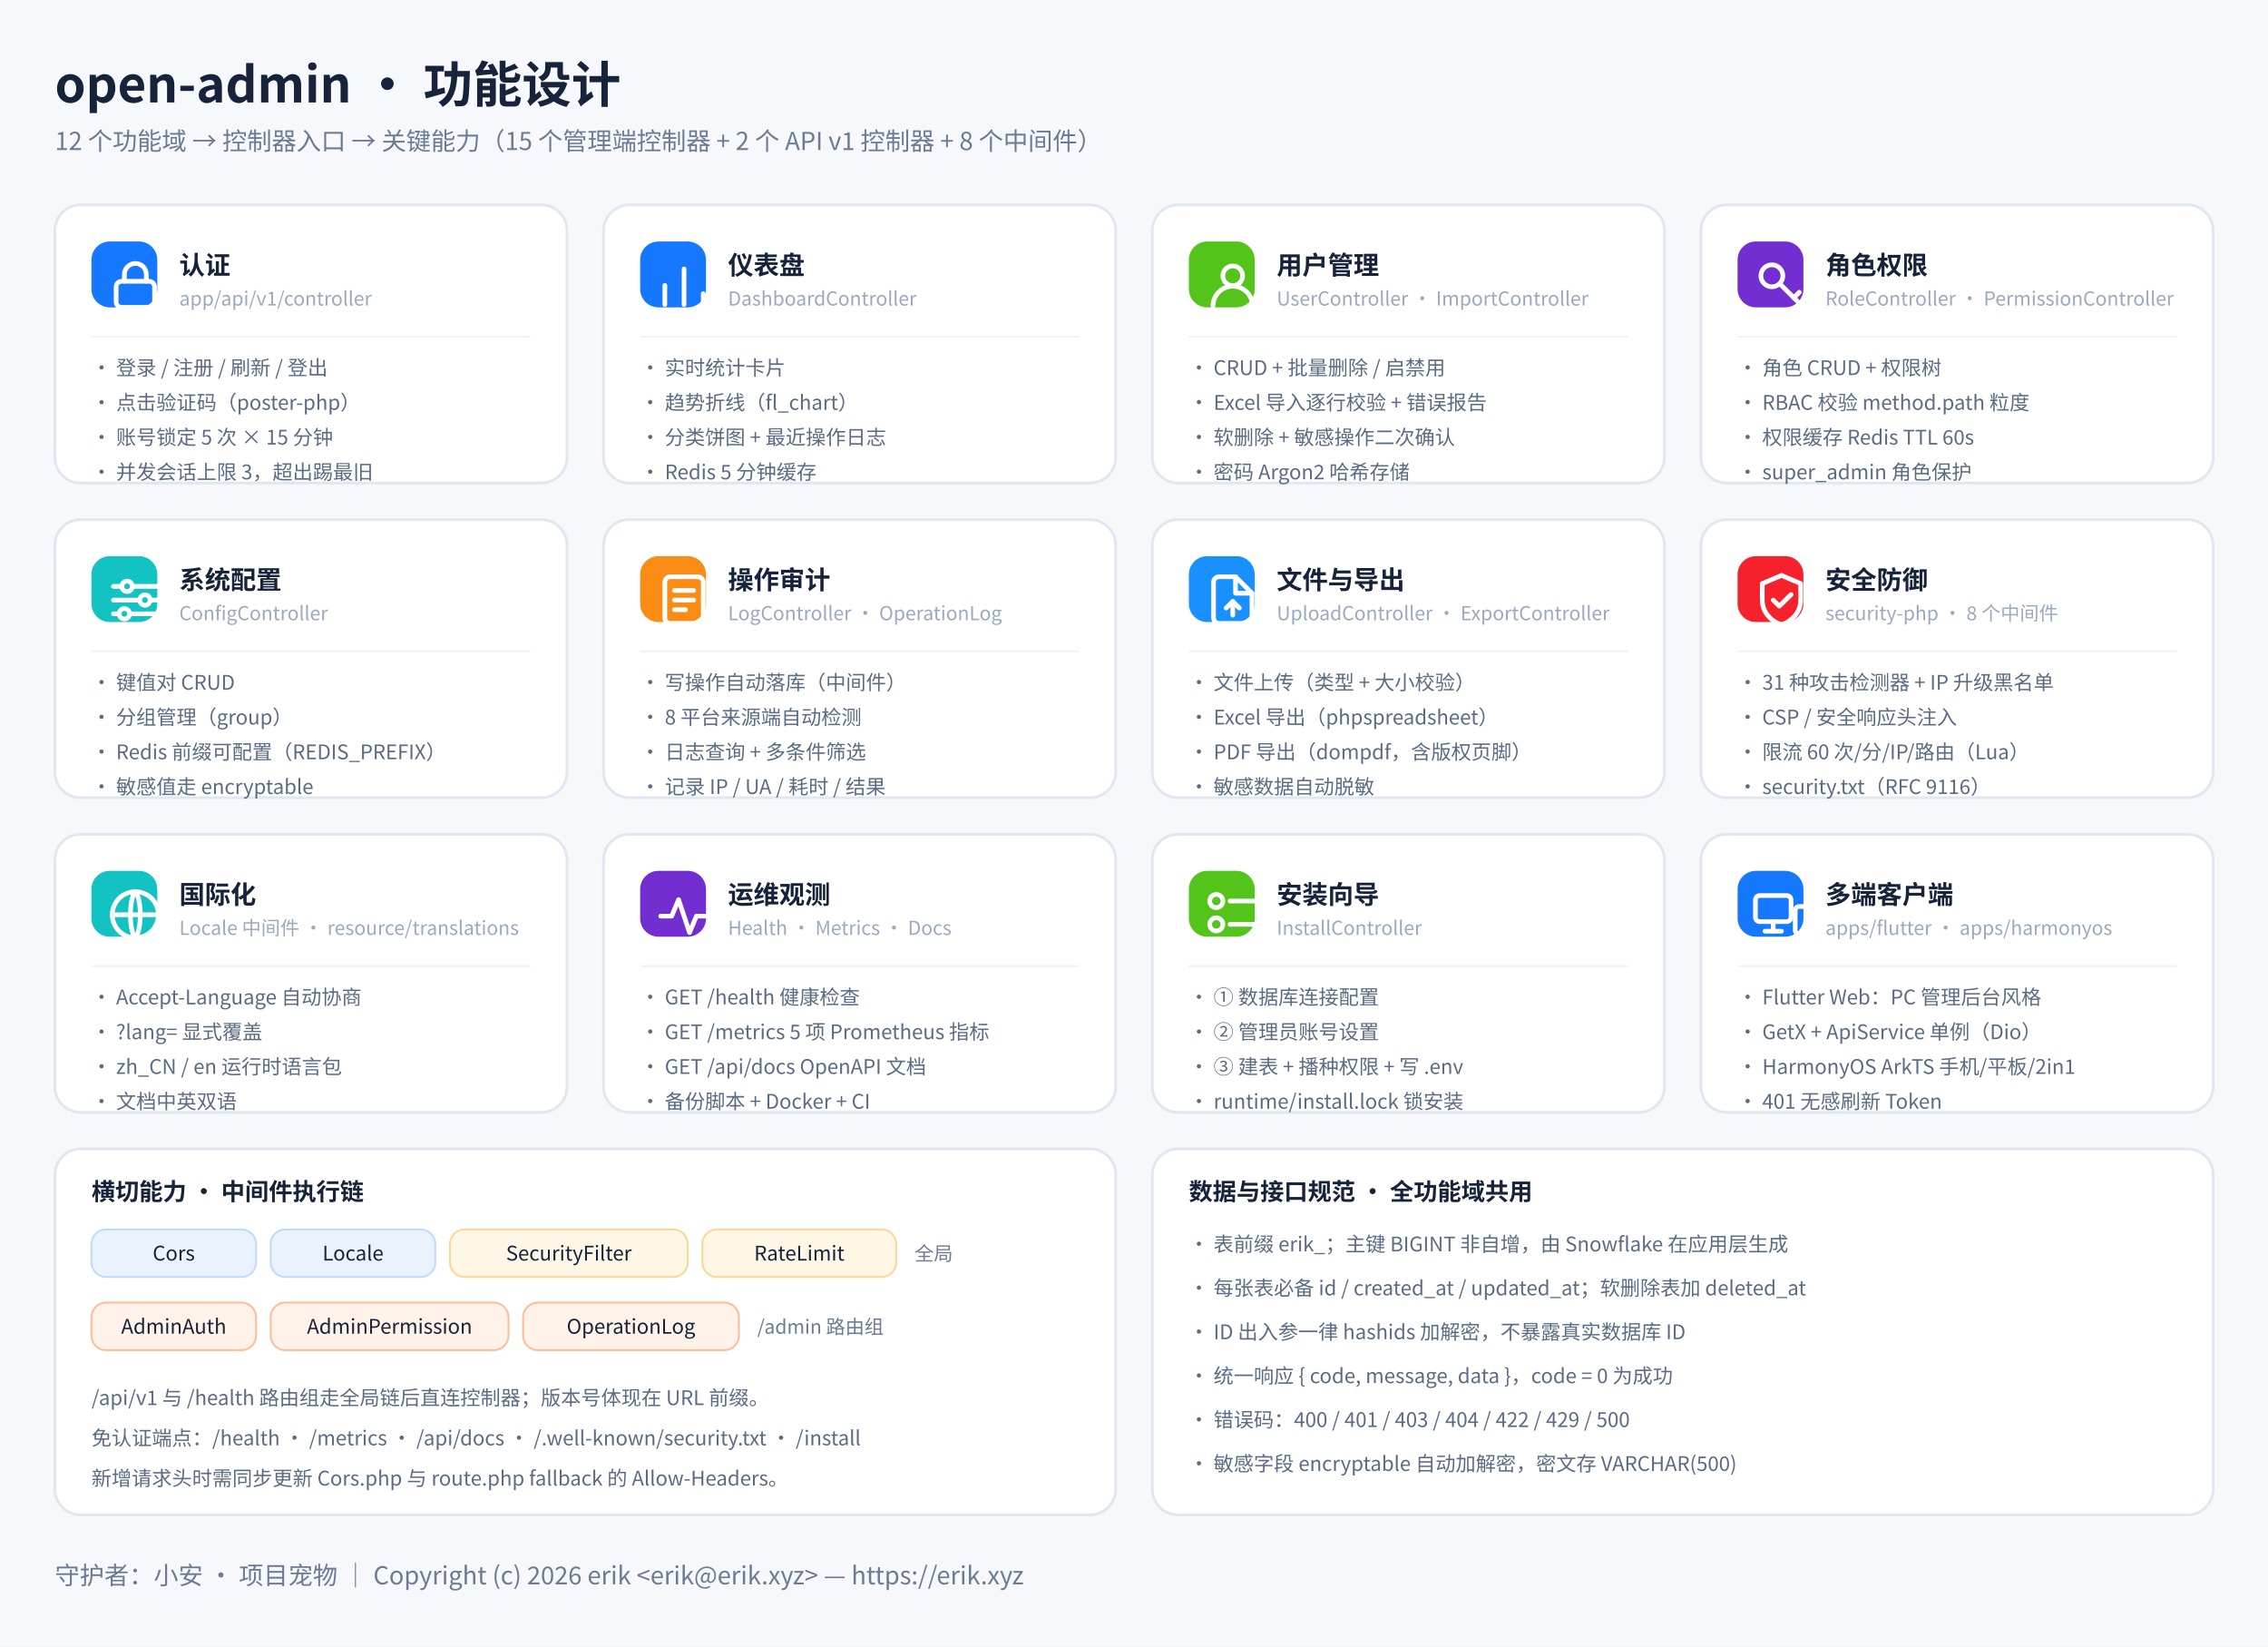
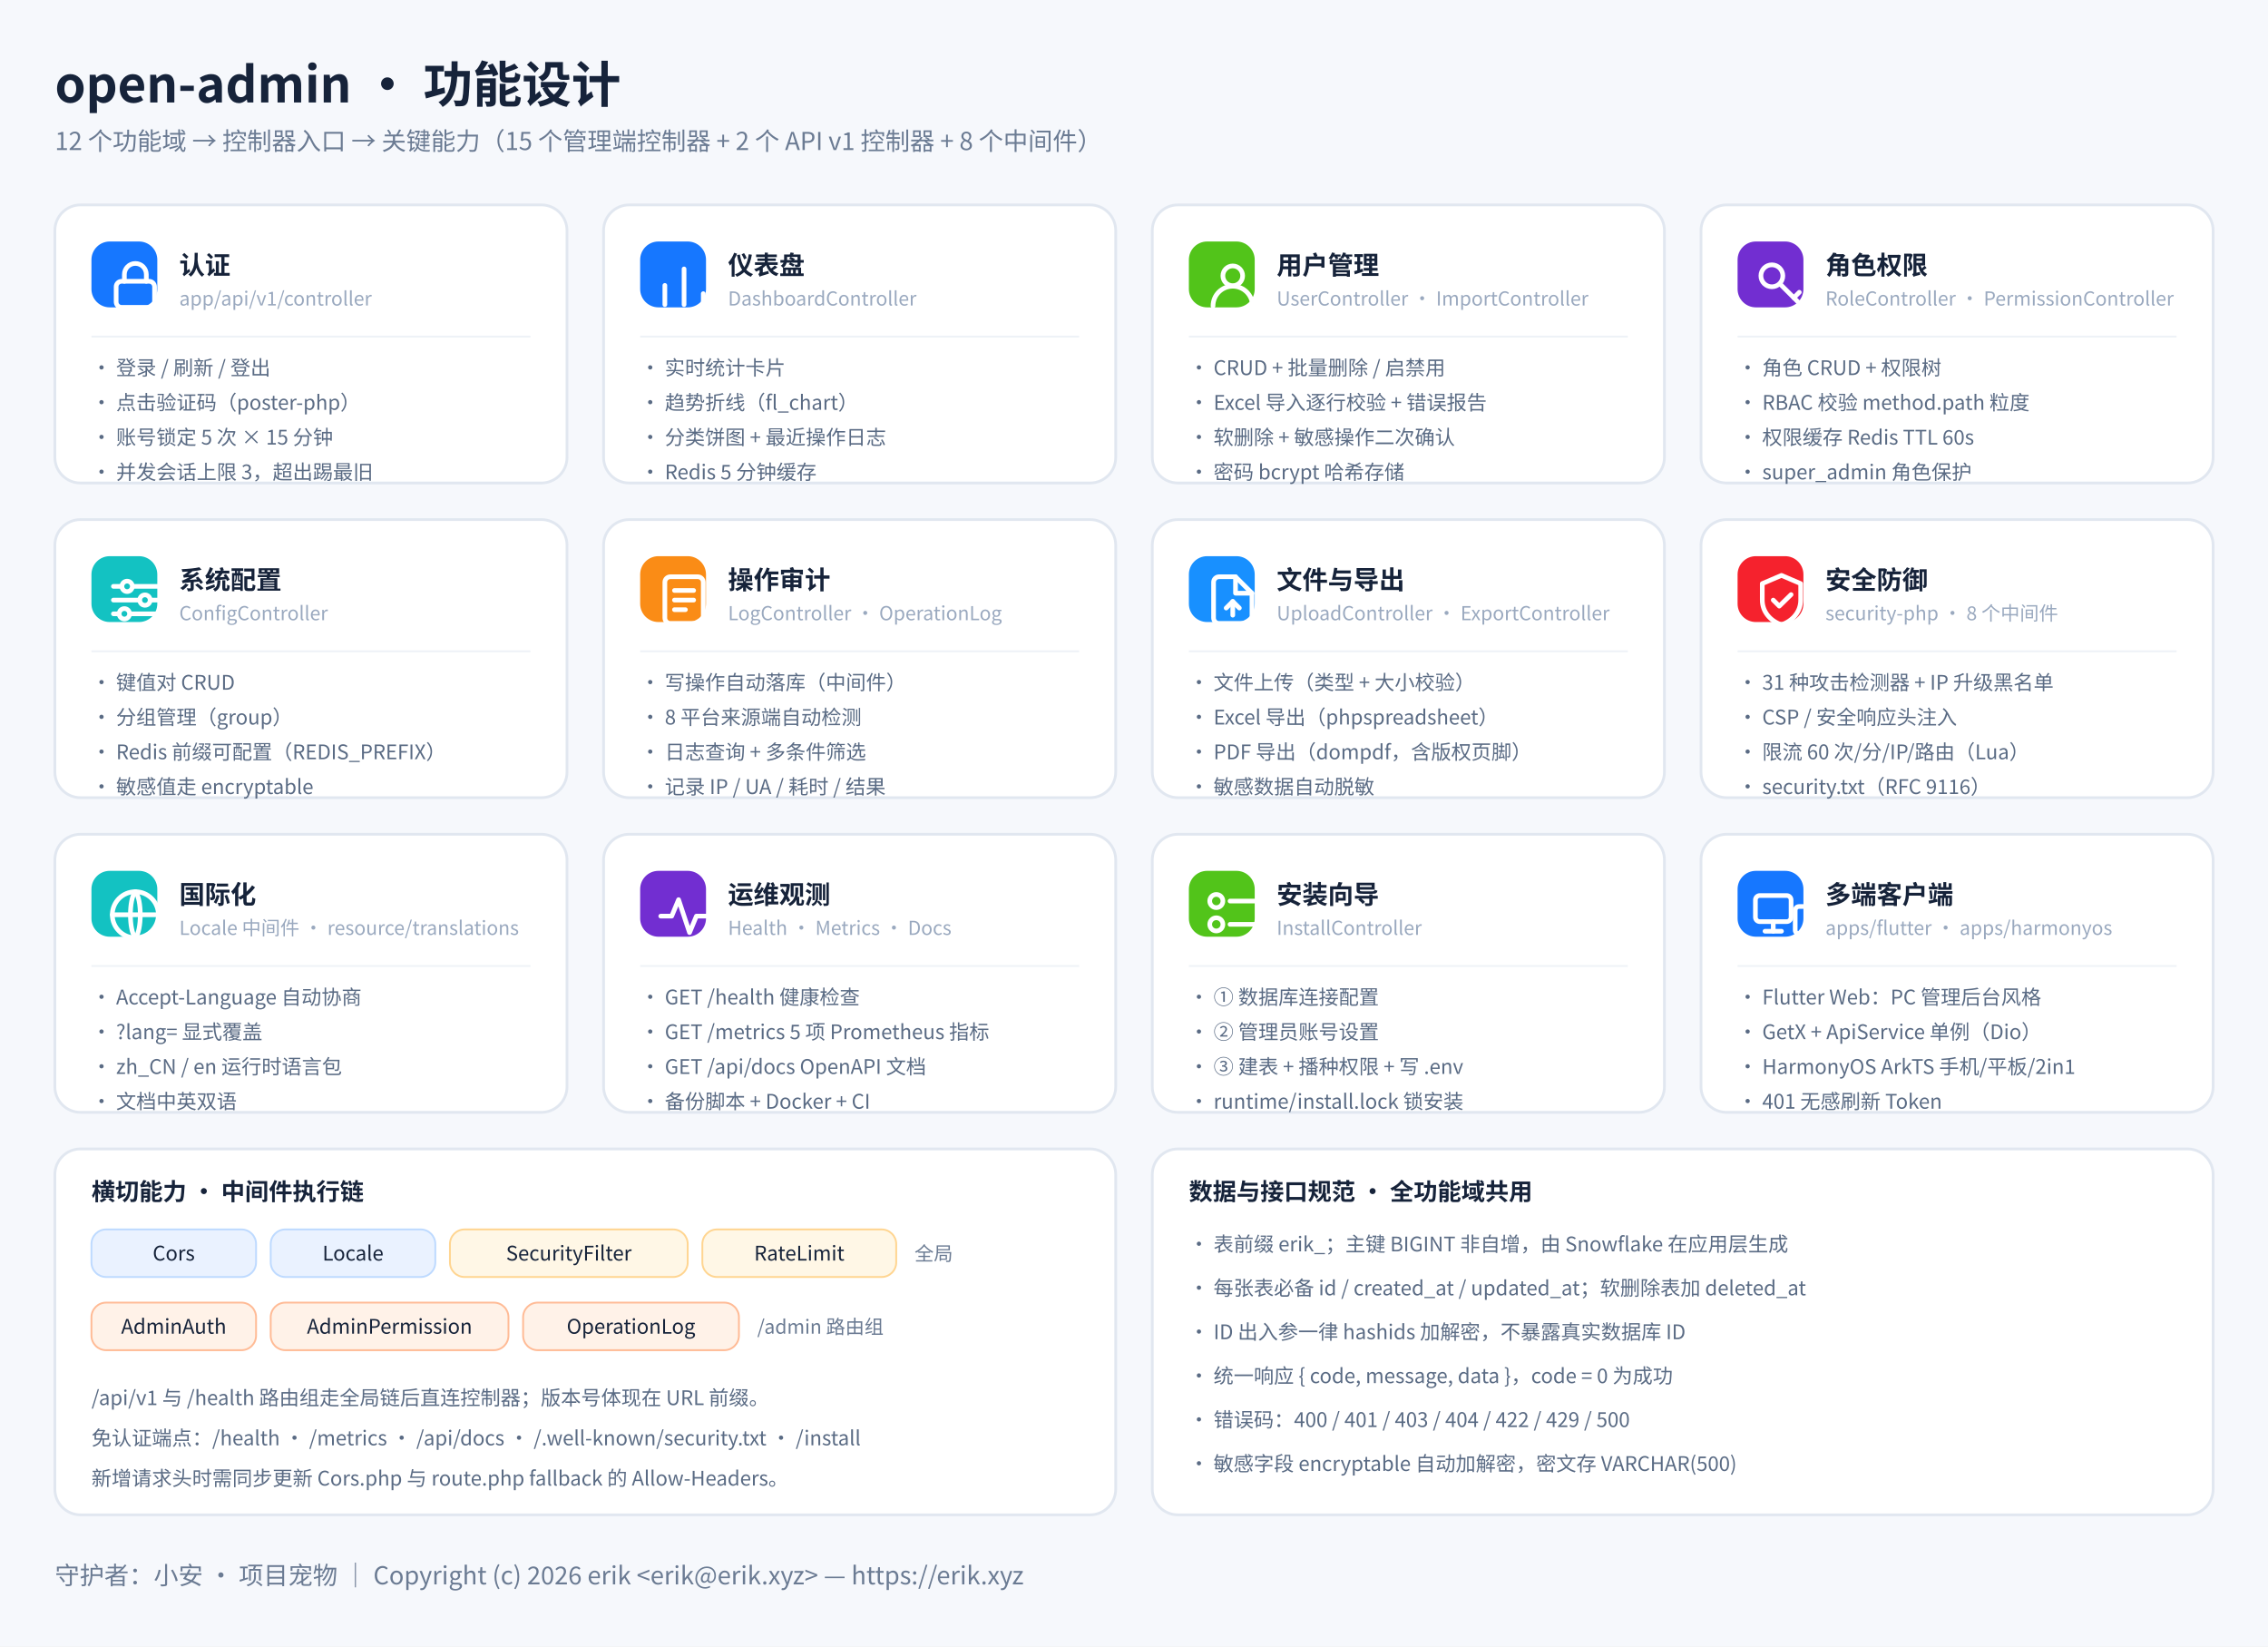
<svg xmlns="http://www.w3.org/2000/svg" viewBox="0 0 1240 900" width="1240" height="900" role="img" aria-label="open-admin 功能设计图">
  <defs>
    <style>
      text { font-family: system-ui, -apple-system, "PingFang SC", "Microsoft YaHei", "Noto Sans CJK SC", "Segoe UI", sans-serif; }
      .t1 { font-size: 27px; font-weight: 700; fill: #16233A; }
      .t2 { font-size: 13.5px; fill: #6B7B93; }
      .card { fill: #FFFFFF; stroke: #E1E7F0; stroke-width: 1.5; }
      .fName { font-size: 14px; font-weight: 700; fill: #16233A; }
      .fWhere { font-size: 10.5px; fill: #9AA9BF; }
      .fItem { font-size: 11px; fill: #5A6B84; }
      .panelT { font-size: 13px; font-weight: 700; fill: #16233A; }
      .chip { font-size: 11px; fill: #16233A; }
      .chipS { font-size: 10.5px; fill: #6B7B93; }
      .ico { fill: none; stroke: #FFFFFF; stroke-width: 1.7; stroke-linecap: round; stroke-linejoin: round; }
    </style>
  </defs>
  <rect width="1240" height="900" fill="#F6F8FC" />
  <text class="t1" x="30" y="56">open-admin · 功能设计</text>
  <text class="t2" x="30" y="82">12 个功能域 → 控制器入口 → 关键能力（15 个管理端控制器 + 2 个 API v1 控制器 + 8 个中间件）</text>
  <rect class="card" x="30" y="112" width="280" height="152" rx="14" />
  <rect x="50" y="132" width="36" height="36" rx="10" fill="#1677FF" />
  <g class="ico" transform="translate(56 138) scale(1.5)">
    <rect x="5" y="10.5" width="14" height="9.5" rx="2" />
    <path d="M8 10.5V8a4 4 0 0 1 8 0v2.5" />
  </g>
  <text class="fName" x="98" y="150">认证</text>
  <text class="fWhere" x="98" y="167">app/api/v1/controller</text>
  <line x1="50" y1="184" x2="290" y2="184" stroke="#EEF2F7" />
-   <text class="fItem" x="50" y="205">· 登录 / 注册 / 刷新 / 登出</text>
+   <text class="fItem" x="50" y="205">· 登录 / 刷新 / 登出</text>
  <text class="fItem" x="50" y="224">· 点击验证码（poster-php）</text>
  <text class="fItem" x="50" y="243">· 账号锁定 5 次 × 15 分钟</text>
  <text class="fItem" x="50" y="262">· 并发会话上限 3，超出踢最旧</text>
  <rect class="card" x="330" y="112" width="280" height="152" rx="14" />
  <rect x="350" y="132" width="36" height="36" rx="10" fill="#1677FF" />
  <g class="ico" transform="translate(356 138) scale(1.5)">
    <path d="M5 19V12" />
    <path d="M12 19V6" />
    <path d="M19 19v-4" />
  </g>
  <text class="fName" x="398" y="150">仪表盘</text>
  <text class="fWhere" x="398" y="167">DashboardController</text>
  <line x1="350" y1="184" x2="590" y2="184" stroke="#EEF2F7" />
  <text class="fItem" x="350" y="205">· 实时统计卡片</text>
  <text class="fItem" x="350" y="224">· 趋势折线（fl_chart）</text>
  <text class="fItem" x="350" y="243">· 分类饼图 + 最近操作日志</text>
  <text class="fItem" x="350" y="262">· Redis 5 分钟缓存</text>
  <rect class="card" x="630" y="112" width="280" height="152" rx="14" />
  <rect x="650" y="132" width="36" height="36" rx="10" fill="#52C41A" />
  <g class="ico" transform="translate(656 138) scale(1.5)">
    <circle cx="12" cy="8.5" r="3.6" />
    <path d="M4.8 19.5a7.2 7.2 0 0 1 14.4 0" />
  </g>
  <text class="fName" x="698" y="150">用户管理</text>
  <text class="fWhere" x="698" y="167">UserController · ImportController</text>
  <line x1="650" y1="184" x2="890" y2="184" stroke="#EEF2F7" />
  <text class="fItem" x="650" y="205">· CRUD + 批量删除 / 启禁用</text>
  <text class="fItem" x="650" y="224">· Excel 导入逐行校验 + 错误报告</text>
  <text class="fItem" x="650" y="243">· 软删除 + 敏感操作二次确认</text>
-   <text class="fItem" x="650" y="262">· 密码 Argon2 哈希存储</text>
+   <text class="fItem" x="650" y="262">· 密码 bcrypt 哈希存储</text>
  <rect class="card" x="930" y="112" width="280" height="152" rx="14" />
  <rect x="950" y="132" width="36" height="36" rx="10" fill="#722ED1" />
  <g class="ico" transform="translate(956 138) scale(1.5)">
    <circle cx="8.5" cy="8.5" r="4" />
    <path d="m11.6 11.6 7.4 7.4" />
    <path d="m16.5 16.5 2-2" />
    <path d="m19 19 1.8-1.8" />
  </g>
  <text class="fName" x="998" y="150">角色权限</text>
  <text class="fWhere" x="998" y="167">RoleController · PermissionController</text>
  <line x1="950" y1="184" x2="1190" y2="184" stroke="#EEF2F7" />
  <text class="fItem" x="950" y="205">· 角色 CRUD + 权限树</text>
  <text class="fItem" x="950" y="224">· RBAC 校验 method.path 粒度</text>
  <text class="fItem" x="950" y="243">· 权限缓存 Redis TTL 60s</text>
  <text class="fItem" x="950" y="262">· super_admin 角色保护</text>
  <rect class="card" x="30" y="284" width="280" height="152" rx="14" />
  <rect x="50" y="304" width="36" height="36" rx="10" fill="#13C2C2" />
  <g class="ico" transform="translate(56 310) scale(1.5)">
    <path d="M4 7h16" />
    <path d="M4 12h16" />
    <path d="M4 17h16" />
    <circle cx="9" cy="7" r="1.9" fill="#13C2C2" />
    <circle cx="15.5" cy="12" r="1.9" fill="#13C2C2" />
    <circle cx="8" cy="17" r="1.9" fill="#13C2C2" />
  </g>
  <text class="fName" x="98" y="322">系统配置</text>
  <text class="fWhere" x="98" y="339">ConfigController</text>
  <line x1="50" y1="356" x2="290" y2="356" stroke="#EEF2F7" />
  <text class="fItem" x="50" y="377">· 键值对 CRUD</text>
  <text class="fItem" x="50" y="396">· 分组管理（group）</text>
  <text class="fItem" x="50" y="415">· Redis 前缀可配置（REDIS_PREFIX）</text>
  <text class="fItem" x="50" y="434">· 敏感值走 encryptable</text>
  <rect class="card" x="330" y="284" width="280" height="152" rx="14" />
  <rect x="350" y="304" width="36" height="36" rx="10" fill="#FA8C16" />
  <g class="ico" transform="translate(356 310) scale(1.5)">
    <rect x="5" y="3.5" width="14" height="17" rx="2" />
    <path d="M8.5 8.5h7" />
    <path d="M8.5 12h7" />
    <path d="M8.5 15.5h4" />
  </g>
  <text class="fName" x="398" y="322">操作审计</text>
  <text class="fWhere" x="398" y="339">LogController · OperationLog</text>
  <line x1="350" y1="356" x2="590" y2="356" stroke="#EEF2F7" />
  <text class="fItem" x="350" y="377">· 写操作自动落库（中间件）</text>
  <text class="fItem" x="350" y="396">· 8 平台来源端自动检测</text>
  <text class="fItem" x="350" y="415">· 日志查询 + 多条件筛选</text>
  <text class="fItem" x="350" y="434">· 记录 IP / UA / 耗时 / 结果</text>
  <rect class="card" x="630" y="284" width="280" height="152" rx="14" />
  <rect x="650" y="304" width="36" height="36" rx="10" fill="#1890FF" />
  <g class="ico" transform="translate(656 310) scale(1.5)">
    <path d="M13 3.5H7A2 2 0 0 0 5 5.5v13a2 2 0 0 0 2 2h10a2 2 0 0 0 2-2V9.5z" />
    <path d="M13 3.5V9.5H19" />
    <path d="M12 17.5v-5" />
    <path d="m9.6 14.9 2.4-2.4 2.4 2.4" />
  </g>
  <text class="fName" x="698" y="322">文件与导出</text>
  <text class="fWhere" x="698" y="339">UploadController · ExportController</text>
  <line x1="650" y1="356" x2="890" y2="356" stroke="#EEF2F7" />
  <text class="fItem" x="650" y="377">· 文件上传（类型 + 大小校验）</text>
  <text class="fItem" x="650" y="396">· Excel 导出（phpspreadsheet）</text>
  <text class="fItem" x="650" y="415">· PDF 导出（dompdf，含版权页脚）</text>
  <text class="fItem" x="650" y="434">· 敏感数据自动脱敏</text>
  <rect class="card" x="930" y="284" width="280" height="152" rx="14" stroke="#FFCCC7" />
  <rect x="950" y="304" width="36" height="36" rx="10" fill="#F5222D" />
  <g class="ico" transform="translate(956 310) scale(1.5)">
    <path d="M12 3 5 6v6c0 4.2 2.9 7.6 7 9 4.1-1.4 7-4.8 7-9V6z" />
    <path d="m9 12 2.2 2.2L15.5 10" />
  </g>
  <text class="fName" x="998" y="322">安全防御</text>
  <text class="fWhere" x="998" y="339">security-php · 8 个中间件</text>
  <line x1="950" y1="356" x2="1190" y2="356" stroke="#EEF2F7" />
  <text class="fItem" x="950" y="377">· 31 种攻击检测器 + IP 升级黑名单</text>
  <text class="fItem" x="950" y="396">· CSP / 安全响应头注入</text>
  <text class="fItem" x="950" y="415">· 限流 60 次/分/IP/路由（Lua）</text>
  <text class="fItem" x="950" y="434">· security.txt（RFC 9116）</text>
  <rect class="card" x="30" y="456" width="280" height="152" rx="14" />
  <rect x="50" y="476" width="36" height="36" rx="10" fill="#13C2C2" />
  <g class="ico" transform="translate(56 482) scale(1.5)">
    <circle cx="12" cy="12" r="8.4" />
    <path d="M3.6 12h16.8" />
    <path d="M12 3.6c2.4 2.7 2.4 14.1 0 16.8" />
    <path d="M12 3.6c-2.4 2.7-2.4 14.1 0 16.8" />
  </g>
  <text class="fName" x="98" y="494">国际化</text>
  <text class="fWhere" x="98" y="511">Locale 中间件 · resource/translations</text>
  <line x1="50" y1="528" x2="290" y2="528" stroke="#EEF2F7" />
  <text class="fItem" x="50" y="549">· Accept-Language 自动协商</text>
  <text class="fItem" x="50" y="568">· ?lang= 显式覆盖</text>
  <text class="fItem" x="50" y="587">· zh_CN / en 运行时语言包</text>
  <text class="fItem" x="50" y="606">· 文档中英双语</text>
  <rect class="card" x="330" y="456" width="280" height="152" rx="14" />
  <rect x="350" y="476" width="36" height="36" rx="10" fill="#722ED1" />
  <g class="ico" transform="translate(356 482) scale(1.5)">
    <path d="M3.5 12.5h4l2.5-6 4 12 2.5-6h4" />
  </g>
  <text class="fName" x="398" y="494">运维观测</text>
  <text class="fWhere" x="398" y="511">Health · Metrics · Docs</text>
  <line x1="350" y1="528" x2="590" y2="528" stroke="#EEF2F7" />
  <text class="fItem" x="350" y="549">· GET /health 健康检查</text>
  <text class="fItem" x="350" y="568">· GET /metrics 5 项 Prometheus 指标</text>
  <text class="fItem" x="350" y="587">· GET /api/docs OpenAPI 文档</text>
  <text class="fItem" x="350" y="606">· 备份脚本 + Docker + CI</text>
  <rect class="card" x="630" y="456" width="280" height="152" rx="14" />
  <rect x="650" y="476" width="36" height="36" rx="10" fill="#52C41A" />
  <g class="ico" transform="translate(656 482) scale(1.5)">
    <circle cx="6" cy="7" r="2.4" />
    <circle cx="6" cy="15.5" r="2.4" />
    <path d="M11 7h9" />
    <path d="M11 15.5h9" />
  </g>
  <text class="fName" x="698" y="494">安装向导</text>
  <text class="fWhere" x="698" y="511">InstallController</text>
  <line x1="650" y1="528" x2="890" y2="528" stroke="#EEF2F7" />
  <text class="fItem" x="650" y="549">· ① 数据库连接配置</text>
  <text class="fItem" x="650" y="568">· ② 管理员账号设置</text>
  <text class="fItem" x="650" y="587">· ③ 建表 + 播种权限 + 写 .env</text>
  <text class="fItem" x="650" y="606">· runtime/install.lock 锁安装</text>
  <rect class="card" x="930" y="456" width="280" height="152" rx="14" />
  <rect x="950" y="476" width="36" height="36" rx="10" fill="#1677FF" />
  <g class="ico" transform="translate(956 482) scale(1.5)">
    <rect x="2.5" y="5" width="13" height="9.5" rx="1.6" />
    <path d="M6 18h6" />
    <path d="M9 14.5V18" />
    <rect x="17" y="9" width="4.5" height="10" rx="1.4" />
  </g>
  <text class="fName" x="998" y="494">多端客户端</text>
  <text class="fWhere" x="998" y="511">apps/flutter · apps/harmonyos</text>
  <line x1="950" y1="528" x2="1190" y2="528" stroke="#EEF2F7" />
  <text class="fItem" x="950" y="549">· Flutter Web：PC 管理后台风格</text>
  <text class="fItem" x="950" y="568">· GetX + ApiService 单例（Dio）</text>
  <text class="fItem" x="950" y="587">· HarmonyOS ArkTS 手机/平板/2in1</text>
  <text class="fItem" x="950" y="606">· 401 无感刷新 Token</text>
  <rect class="card" x="30" y="628" width="580" height="200" rx="14" />
  <text class="panelT" x="50" y="656">横切能力 · 中间件执行链</text>
  <g>
    <rect x="50" y="672" width="90" height="26" rx="8" fill="#EAF2FF" stroke="#BEDAFF" />
    <text class="chip" x="95" y="689" text-anchor="middle" font-size="11.5">Cors</text>
    <rect x="148" y="672" width="90" height="26" rx="8" fill="#EAF2FF" stroke="#BEDAFF" />
    <text class="chip" x="193" y="689" text-anchor="middle" font-size="11.5">Locale</text>
    <rect x="246" y="672" width="130" height="26" rx="8" fill="#FFF7E6" stroke="#FFD591" />
    <text class="chip" x="311" y="689" text-anchor="middle" font-size="11.5">SecurityFilter</text>
    <rect x="384" y="672" width="106" height="26" rx="8" fill="#FFF7E6" stroke="#FFD591" />
    <text class="chip" x="437" y="689" text-anchor="middle" font-size="11.5">RateLimit</text>
    <text class="chipS" x="500" y="689">全局</text>
  </g>
  <g>
    <rect x="50" y="712" width="90" height="26" rx="8" fill="#FFF2E8" stroke="#FFBB96" />
    <text class="chip" x="95" y="729" text-anchor="middle" font-size="11.5">AdminAuth</text>
    <rect x="148" y="712" width="130" height="26" rx="8" fill="#FFF2E8" stroke="#FFBB96" />
    <text class="chip" x="213" y="729" text-anchor="middle" font-size="11.5">AdminPermission</text>
    <rect x="286" y="712" width="118" height="26" rx="8" fill="#FFF2E8" stroke="#FFBB96" />
    <text class="chip" x="345" y="729" text-anchor="middle" font-size="11.5">OperationLog</text>
    <text class="chipS" x="414" y="729">/admin 路由组</text>
  </g>
  <text class="fItem" x="50" y="768">/api/v1 与 /health 路由组走全局链后直连控制器；版本号体现在 URL 前缀。</text>
  <text class="fItem" x="50" y="790">免认证端点：/health · /metrics · /api/docs · /.well-known/security.txt · /install</text>
  <text class="fItem" x="50" y="812">新增请求头时需同步更新 Cors.php 与 route.php fallback 的 Allow-Headers。</text>
  <rect class="card" x="630" y="628" width="580" height="200" rx="14" />
  <text class="panelT" x="650" y="656">数据与接口规范 · 全功能域共用</text>
  <text class="fItem" x="650" y="684">· 表前缀 erik_；主键 BIGINT 非自增，由 Snowflake 在应用层生成</text>
  <text class="fItem" x="650" y="708">· 每张表必备 id / created_at / updated_at；软删除表加 deleted_at</text>
  <text class="fItem" x="650" y="732">· ID 出入参一律 hashids 加解密，不暴露真实数据库 ID</text>
  <text class="fItem" x="650" y="756">· 统一响应 { code, message, data }，code = 0 为成功</text>
  <text class="fItem" x="650" y="780">· 错误码：400 / 401 / 403 / 404 / 422 / 429 / 500</text>
  <text class="fItem" x="650" y="804">· 敏感字段 encryptable 自动加解密，密文存 VARCHAR(500)</text>
  <text class="t2" x="30" y="866" font-size="11.5">
    守护者：小安 · 项目宠物 ｜ Copyright (c) 2026 erik &lt;erik@erik.xyz&gt; — https://erik.xyz
  </text>
</svg>
